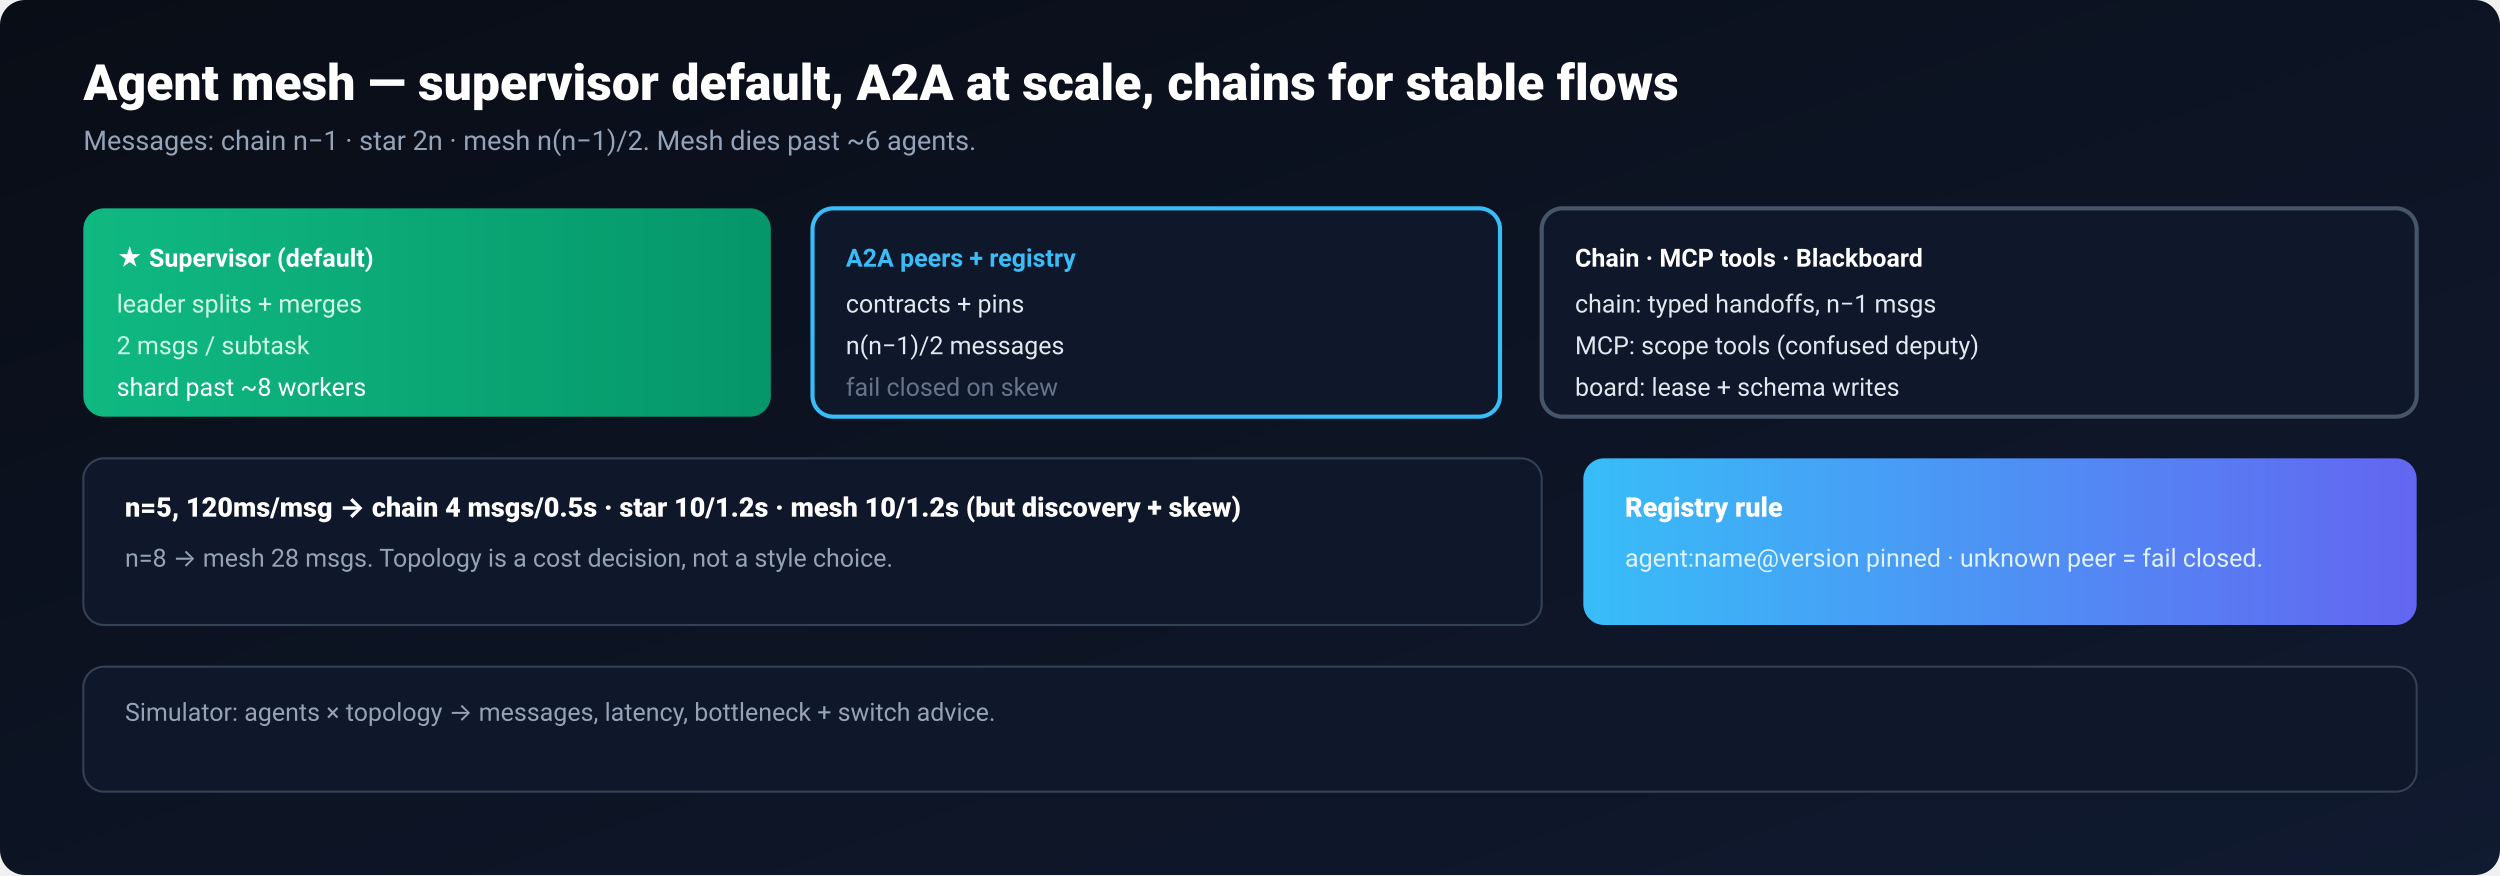
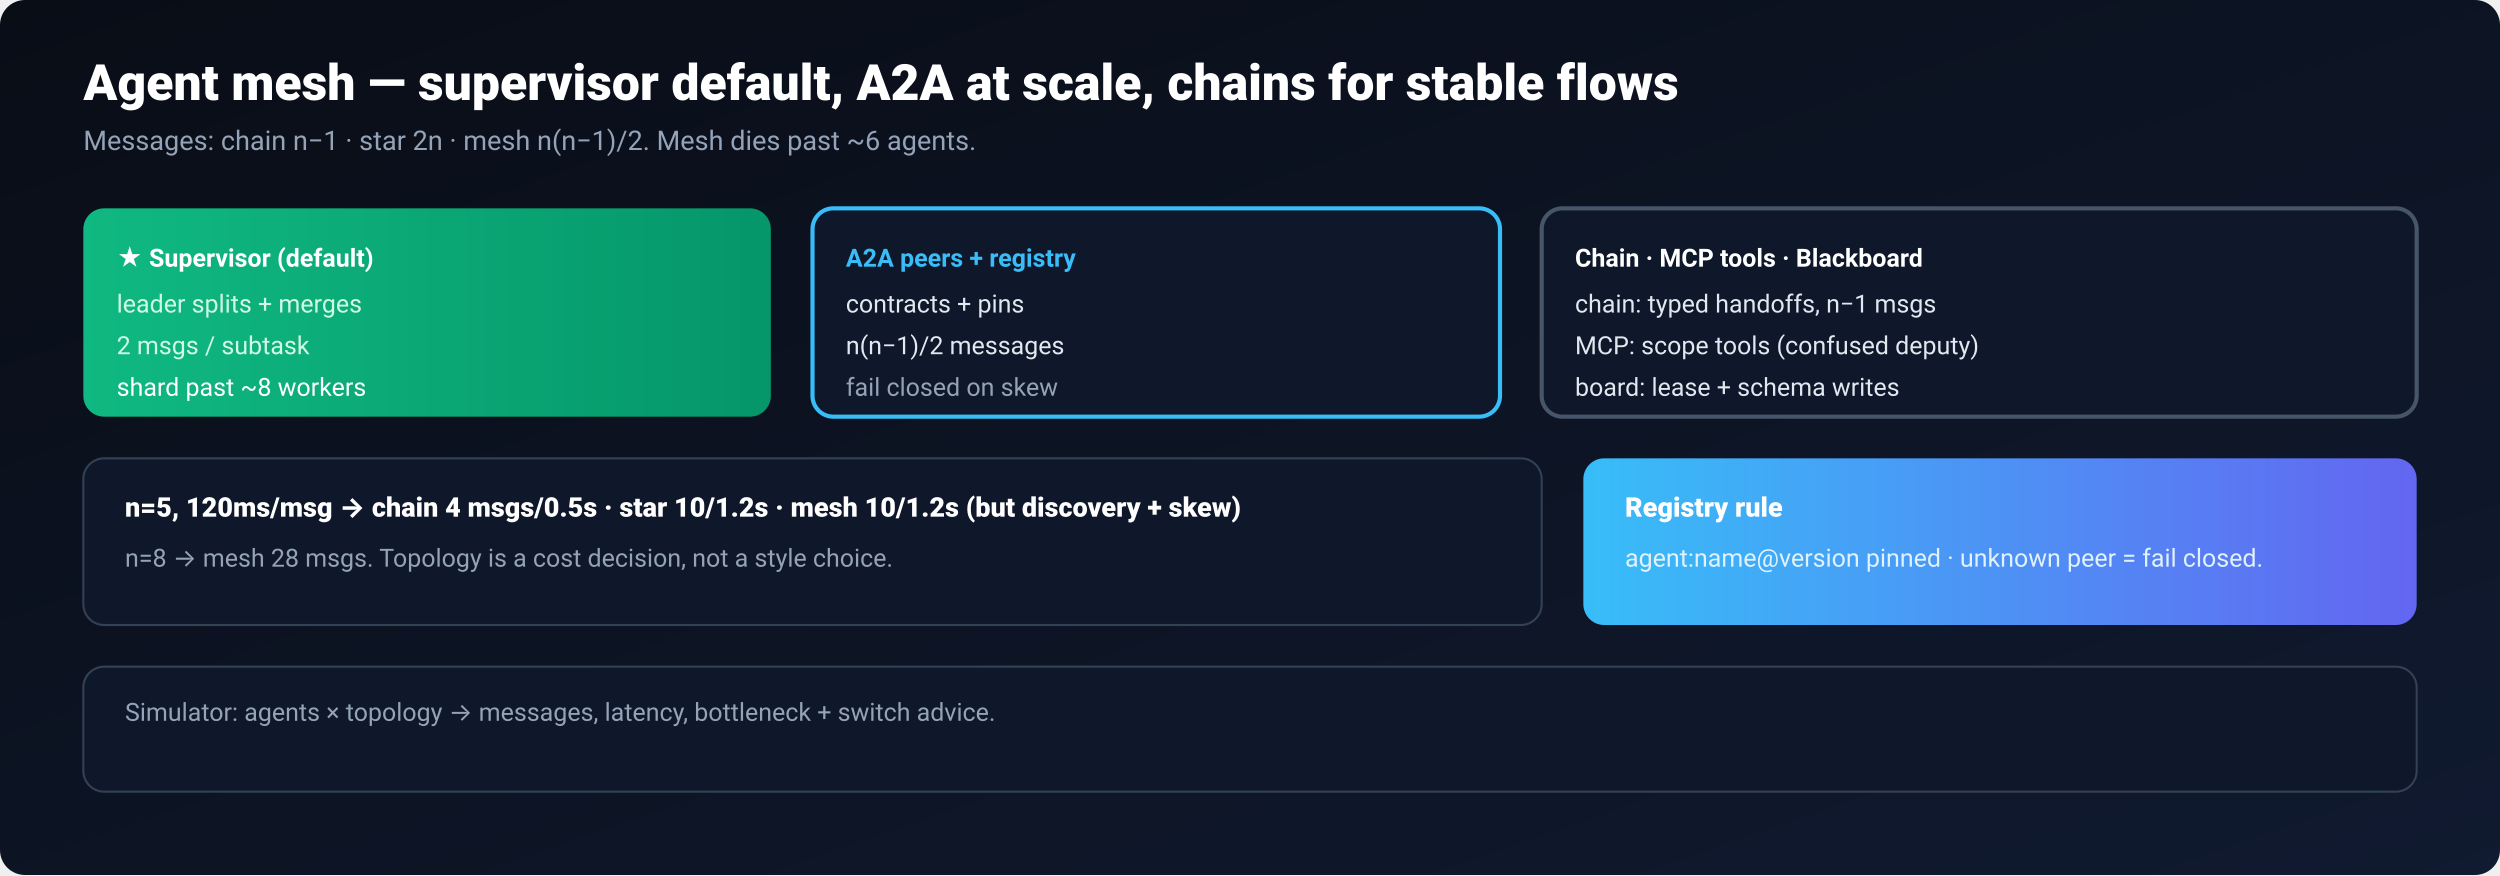
<svg xmlns="http://www.w3.org/2000/svg" viewBox="0 0 1200 420" font-family="-apple-system, BlinkMacSystemFont, 'Segoe UI', Roboto, sans-serif">
  <defs>
    <linearGradient id="a2bg" x1="0" y1="0" x2="1" y2="1">
      <stop offset="0%" stop-color="#090d16" />
      <stop offset="100%" stop-color="#101a30" />
    </linearGradient>
    <linearGradient id="a2blu" x1="0" y1="0" x2="1" y2="0">
      <stop offset="0%" stop-color="#38bdf8" />
      <stop offset="100%" stop-color="#6366f1" />
    </linearGradient>
    <linearGradient id="a2grn" x1="0" y1="0" x2="1" y2="0">
      <stop offset="0%" stop-color="#10b981" />
      <stop offset="100%" stop-color="#059669" />
    </linearGradient>
    <marker id="a2arr" markerWidth="8" markerHeight="8" refX="7" refY="4" orient="auto">
      <path d="M0,1 L7,4 L0,7 Z" fill="#38bdf8" />
    </marker>
  </defs>
  <rect width="1200" height="420" fill="url(#a2bg)" rx="12" />
  <text x="40" y="48" fill="#fff" font-size="24" font-weight="800">Agent mesh — supervisor default, A2A at scale, chains for stable flows</text>
  <text x="40" y="72" fill="#94a3b8" font-size="13">Messages: chain n−1 · star 2n · mesh n(n−1)/2. Mesh dies past ~6 agents.</text>
  <g font-size="12" font-weight="700">
    <rect x="40" y="100" width="330" height="100" rx="10" fill="url(#a2grn)" />
    <text x="56" y="128" fill="#fff">★ Supervisor (default)</text>
    <text x="56" y="150" fill="#d1fae5" font-weight="400">leader splits + merges</text>
    <text x="56" y="170" fill="#d1fae5" font-weight="400">2 msgs / subtask</text>
    <text x="56" y="190" fill="#fff" font-weight="400">shard past ~8 workers</text>
    <rect x="390" y="100" width="330" height="100" rx="10" fill="#0f172a" stroke="#38bdf8" stroke-width="2" />
    <text x="406" y="128" fill="#38bdf8">A2A peers + registry</text>
    <text x="406" y="150" fill="#e2e8f0" font-weight="400">contracts + pins</text>
    <text x="406" y="170" fill="#e2e8f0" font-weight="400">n(n−1)/2 messages</text>
-     <text x="406" y="190" fill="#64748b" font-weight="400">fail closed on skew</text>
+     <text x="406" y="190" fill="#94a3b8" font-weight="400">fail closed on skew</text>
    <rect x="740" y="100" width="420" height="100" rx="10" fill="#0f172a" stroke="#475569" stroke-width="2" />
    <text x="756" y="128" fill="#fff">Chain · MCP tools · Blackboard</text>
    <text x="756" y="150" fill="#e2e8f0" font-weight="400">chain: typed handoffs, n−1 msgs</text>
    <text x="756" y="170" fill="#e2e8f0" font-weight="400">MCP: scope tools (confused deputy)</text>
    <text x="756" y="190" fill="#e2e8f0" font-weight="400">board: lease + schema writes</text>
  </g>
  <rect x="40" y="220" width="700" height="80" rx="10" fill="#0f172a" stroke="#334155" />
  <text x="60" y="248" fill="#fff" font-size="13" font-weight="800">n=5, 120ms/msg → chain 4 msgs/0.5s · star 10/1.2s · mesh 10/1.2s (but discovery + skew)</text>
  <text x="60" y="272" fill="#94a3b8" font-size="12">n=8 → mesh 28 msgs. Topology is a cost decision, not a style choice.</text>
  <rect x="760" y="220" width="400" height="80" rx="10" fill="url(#a2blu)" />
  <text x="780" y="248" fill="#fff" font-size="13" font-weight="800">Registry rule</text>
  <text x="780" y="272" fill="#e0f2fe" font-size="12">agent:name@version pinned · unknown peer = fail closed.</text>
  <rect x="40" y="320" width="1120" height="60" rx="10" fill="#0f172a" stroke="#334155" />
  <text x="60" y="346" fill="#94a3b8" font-size="12">Simulator: agents × topology → messages, latency, bottleneck + switch advice.</text>
</svg>
